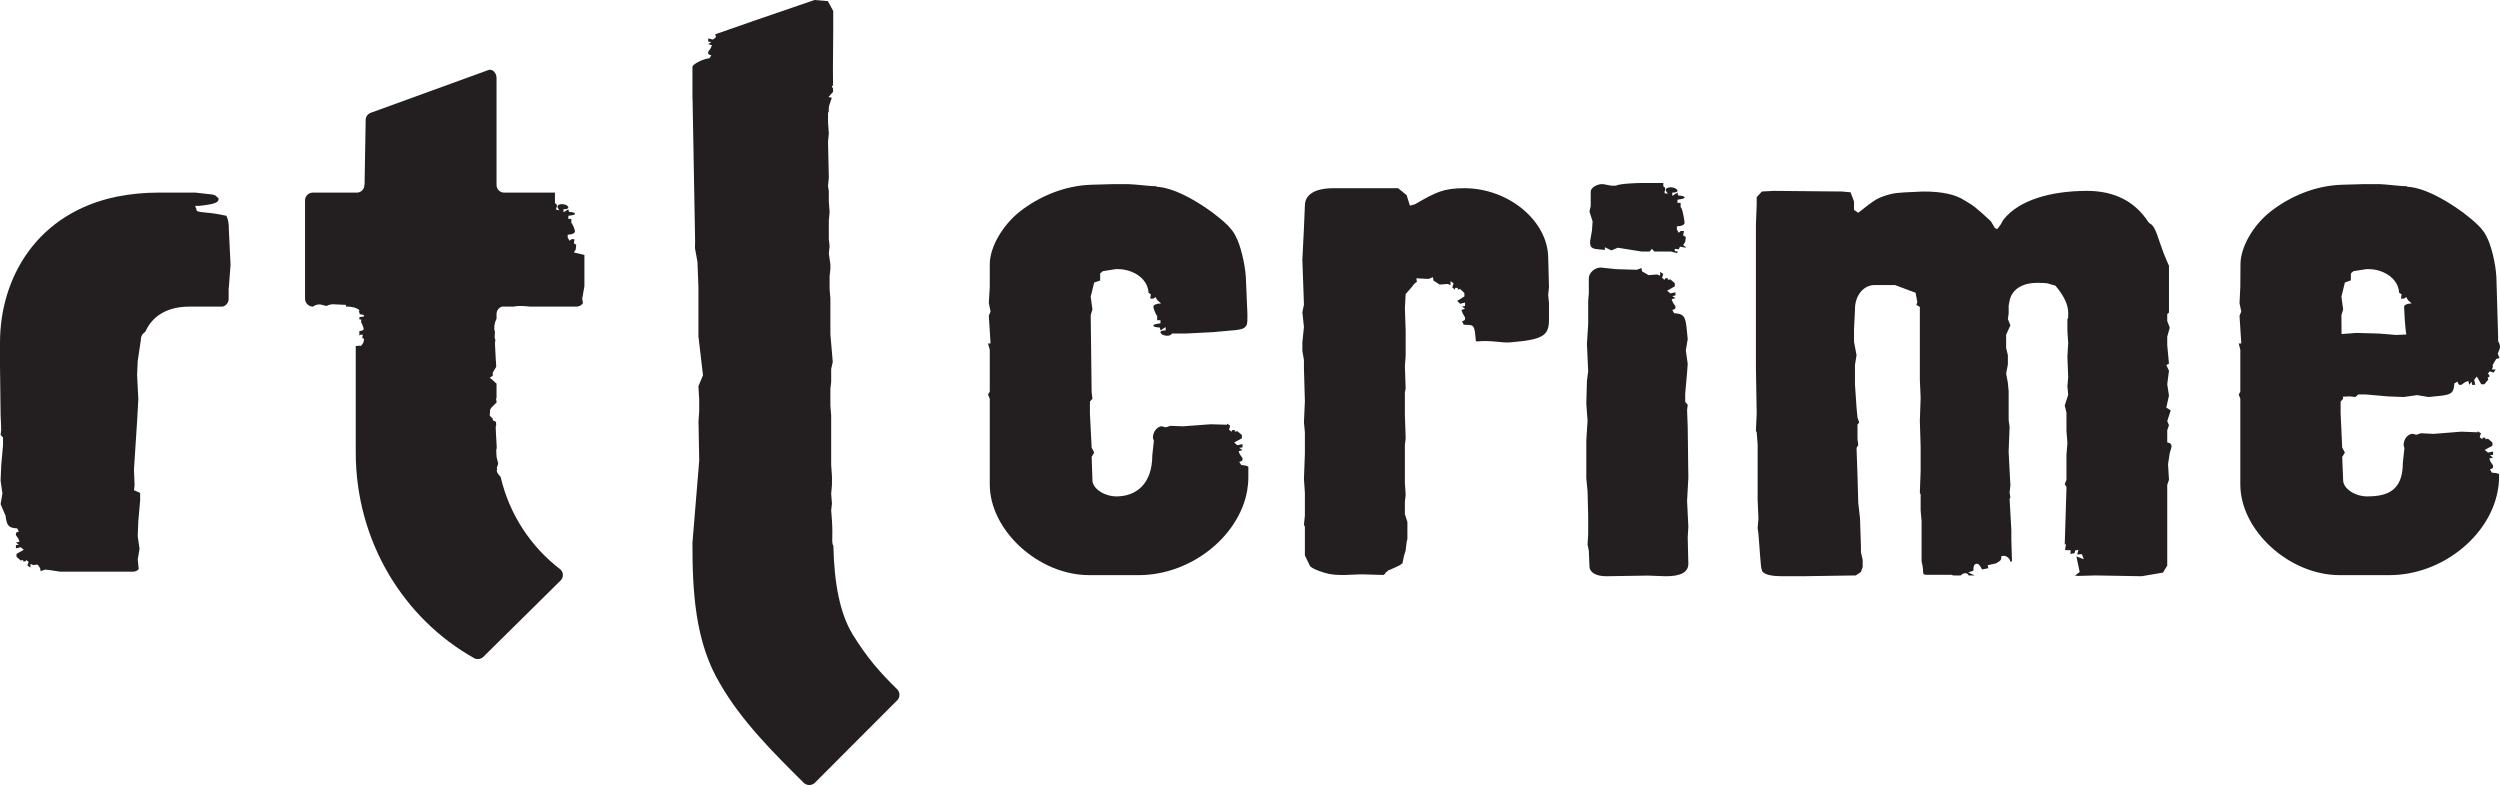
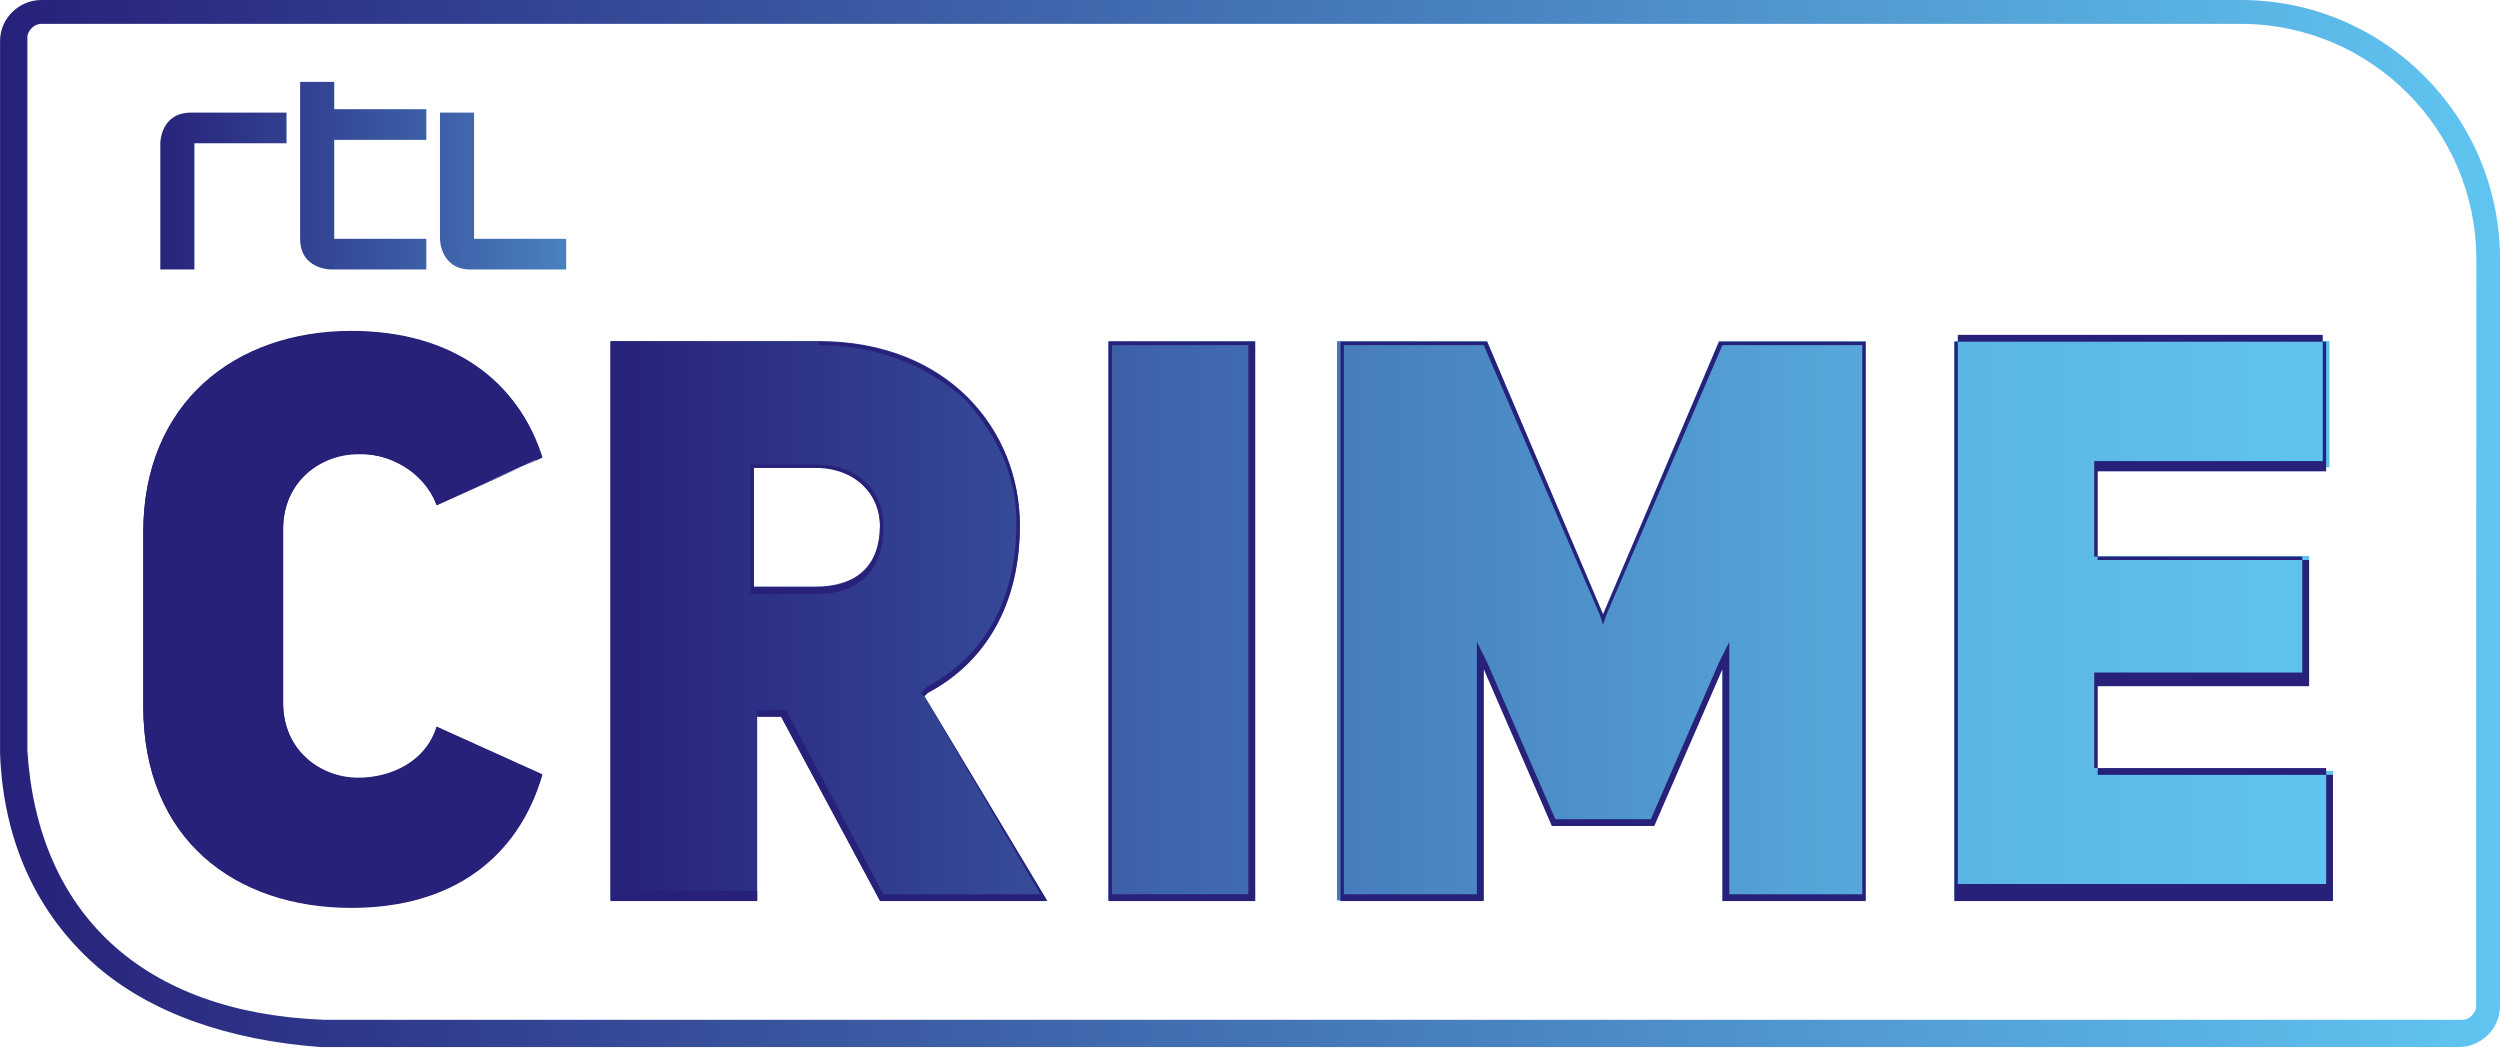
- <svg xmlns="http://www.w3.org/2000/svg" height="188.41" width="600" version="1.1" viewBox="0 0 158.75 49.849">
-   <g transform="translate(-87.69 -138.27)" fill="#231f20">
-     <path d="m193.51 174.86h-0.08l-1.1-0.04-2.65 0.04c-0.65 0-1.06-0.24-1.06-0.65l-0.04-0.96-0.08-0.41 0.04-0.65v-1.12l-0.04-1.61-0.08-0.82v-2.39l0.08-1.26-0.08-1.09 0.04-1.44 0.08-0.62-0.08-1.73 0.08-1.27v-1.47l0.04-0.47v-0.96c0-0.34 0.37-0.68 0.74-0.68h0.03l0.95 0.1 1.33 0.04 0.29-0.11 0.04 0.21 0.41 0.24 0.53-0.04 0.21 0.07v-0.24l0.2 0.14-0.08 0.24 0.16 0.13 0.04-0.1h0.17v0.1l0.16-0.03 0.28 0.24v0.2l-0.49 0.28 0.21 0.17 0.32-0.07v0.2l-0.2 0.04 0.2 0.13-0.24 0.07 0.08 0.21 0.16 0.24v0.1c0 0.07-0.08 0.1-0.2 0.13l0.12 0.21c0.57 0.03 0.7 0.17 0.78 0.85l0.08 0.79-0.12 0.72 0.12 0.85-0.04 0.55-0.12 1.36v0.51l0.16 0.18-0.04 0.34 0.04 1.06 0.04 3.24-0.08 1.47 0.08 1.64-0.04 0.68 0.04 1.67c0 0.51-0.45 0.79-1.39 0.79m0.29-20.62h-1.06l-0.16-0.17-0.13 0.17h-0.53l-1.5-0.24-0.41 0.17-0.41-0.2v0.17l-0.41-0.04c-0.41-0.03-0.53-0.13-0.53-0.44v-0.07l0.12-0.68 0.04-0.58-0.2-0.63 0.08-0.34v-0.92c0-0.24 0.37-0.48 0.74-0.48h0.04l0.53 0.1h0.29c0.24-0.14 1.45-0.17 1.58-0.17h1.43v0.21c0.12 0.06 0.12 0.13 0.12 0.17v0.06c-0.04 0.07-0.04 0.11-0.04 0.14v0.07l0.21 0.03c-0.09-0.13-0.13-0.17-0.13-0.24 0-0.1 0.13-0.17 0.33-0.17 0.08 0 0.2 0.04 0.28 0.07 0.09 0.07 0.13 0.1 0.13 0.14 0 0.1-0.13 0.13-0.33 0.13v0.21l0.33-0.21 0.04 0.18c0.32 0.03 0.41 0.06 0.41 0.13s-0.17 0.1-0.45 0.14v0.2h0.2v0.28l0.04 0.03c0.12 0.24 0.21 0.87 0.21 0.97 0 0.11-0.21 0.21-0.45 0.21h-0.04v0.2l0.12 0.21 0.12-0.11h0.21l-0.05 0.28 0.17 0.1-0.04 0.31-0.13 0.2 0.21 0.17-0.21-0.03-0.2-0.04-0.08 0.17-0.25-0.03v0.14l0.17 0.03v0.1l-0.29-0.06z" />
-     <path d="m141.78 178.47v-0.01c-0.73-1.23-1.12-3.09-1.17-5.53-0.14-0.21-0.02-0.53-0.09-1.6l-0.05-0.66 0.05-0.42-0.05-0.62 0.05-0.58v-0.54l-0.05-0.71v-3.15l-0.05-0.62v-1.08l0.05-0.42v-0.83l0.1-0.45-0.15-1.75v-2.28l-0.05-0.58v-0.83l0.05-0.46v-0.29l-0.1-0.7 0.05-0.46-0.05-0.46v-1.16l0.05-0.54-0.05-0.7v-0.63l-0.05-0.33 0.05-0.54-0.05-2.28 0.05-0.5-0.05-0.75v-0.58c0.1-0.08 0-0.25 0.08-0.48l0.16-0.47-0.21-0.05 0.29-0.33v-0.21l-0.08-0.12 0.08-0.1-0.01-0.96 0.02-2.59v-1.15l-0.34-0.63-0.85-0.07-3.79 1.3-1.49 0.52-1.03 0.36 0.06 0.17-0.19 0.16-0.31-0.07v0.2l0.2 0.03-0.2 0.13 0.24 0.07-0.08 0.19-0.16 0.23v0.09c0 0.07 0.08 0.1 0.2 0.13l-0.12 0.19c-0.34 0.02-0.98 0.32-1.08 0.52v1.95l0.01 0.24 0.16 8.91-0.01 0.42 0.02 0.13 0.14 0.76 0.06 1.63v3.1l0.29 2.47-0.29 0.69 0.05 0.89v0.69l-0.04 0.59-0.01 0.09 0.01 0.2 0.04 2.27-0.43 5.22c0 2.93 0.13 6.28 1.78 8.99 1.34 2.32 3.35 4.33 5.31 6.27 0.2 0.16 0.48 0.16 0.67-0.01 1.21-1.21 4.1-4.11 5.28-5.29 0.15-0.19 0.14-0.47-0.03-0.65-1.08-1.07-1.86-1.91-2.89-3.58" />
-     <path d="m102.22 152.81c0-0.1 0-0.19-0.01-0.28-0.02-0.23-0.07-0.41-0.15-0.56-0.49-0.1-0.71-0.15-1.37-0.21-0.44-0.05-0.54-0.05-0.54-0.26-0.06-0.1-0.06-0.1-0.06-0.16h0.27c0.93-0.1 1.21-0.21 1.21-0.42v-0.05l-0.17-0.16c-0.05-0.05-0.05-0.05-0.11-0.05-0.11-0.05-0.16-0.05-0.21-0.05l-0.99-0.11h-2.351c-0.916 0-1.762 0.09-2.545 0.24h-0.009 0.001c-5.154 1.03-7.496 5.17-7.496 9.29v1.47l0.038 3.07 0.039 1-0.039 0.32 0.154 0.16v0.48l-0.115 1.3-0.039 0.96 0.116 0.81-0.116 0.68 0.315 0.74c0.077 0.64 0.193 0.77 0.734 0.8l0.116 0.2c-0.116 0.03-0.193 0.07-0.193 0.13v0.1l0.152 0.22 0.078 0.19-0.23 0.07 0.193 0.13-0.193 0.03v0.2l0.307-0.07 0.192 0.16-0.461 0.26v0.19l0.269 0.23 0.154-0.03v0.09h0.154l0.04-0.09 0.152 0.12-0.076 0.23 0.194 0.13v-0.23l0.192 0.07 0.263-0.03 0.155 0.22 0.038 0.2 0.271-0.1 0.309 0.03 0.655 0.1h4.63c0.143 0 0.271-0.06 0.361-0.16l-0.064-0.62 0.116-0.67-0.116-0.81 0.039-0.97 0.115-1.29v-0.48l-0.392-0.17 0.039-0.32-0.039-1 0.199-3.06 0.078-1.39-0.078-1.55 0.039-0.88 0.198-1.34c0-0.23 0.098-0.4 0.288-0.53 0.453-1.02 1.425-1.59 2.787-1.59h2.112c0.22-0.05 0.39-0.25 0.39-0.49v-0.71l0.01 0.01 0.11-1.47z" />
-     <path d="m123.29 174.44c-1.89-1.44-3.26-3.51-3.81-5.89-0.17-0.17-0.24-0.3-0.25-0.4 0-0.04 0.04-0.06 0.03-0.11-0.08-0.08 0.07-0.2 0.06-0.36l-0.1-0.41-0.02-0.44 0.03-0.09v-0.01-0.12l-0.05-0.88-0.01-0.25v-0.03c0-0.04-0.01-0.13 0.03-0.18l-0.01-0.09v-0.12l-0.21-0.11v-0.07-0.03l-0.19-0.18 0.02-0.37 0.07-0.13 0.34-0.34v-0.1l-0.03-0.08 0.03-0.15v-0.33-0.54l-0.43-0.38 0.19-0.12v-0.2l0.22-0.37-0.01-0.24-0.02-0.25-0.04-0.79-0.01-0.26 0.03-0.14-0.05-0.18 0.02-0.37c-0.04-0.08-0.04-0.12-0.04-0.19-0.01-0.17 0.02-0.4 0.14-0.63v-0.3c0-0.23 0.15-0.41 0.35-0.47h0.73c0.23-0.06 0.61-0.05 1.07 0h2.93c0.17 0 0.32-0.09 0.41-0.22l-0.05-0.28 0.14-0.8v-1.98l-0.67-0.16 0.12-0.19 0.03-0.3-0.15-0.09 0.04-0.26h-0.2l-0.11 0.1-0.12-0.2v-0.19h0.04c0.23 0 0.42-0.1 0.42-0.2 0-0.09-0.07-0.29-0.19-0.51l-0.04-0.03v-0.26h-0.19v-0.2c0.27-0.03 0.42-0.06 0.42-0.12 0-0.07-0.07-0.1-0.38-0.13l-0.04-0.16-0.31 0.19v-0.19c0.2 0 0.31-0.04 0.31-0.13 0-0.03-0.04-0.07-0.11-0.13-0.08-0.03-0.2-0.07-0.27-0.07-0.2 0-0.31 0.07-0.31 0.17 0 0.06 0.04 0.09 0.11 0.22l-0.19-0.03v-0.07c0-0.03 0-0.06 0.04-0.12v-0.07c0-0.03 0-0.1-0.12-0.16v-0.67h-3.23c-0.27 0-0.48-0.22-0.48-0.49v-6.8c0-0.28-0.24-0.58-0.5-0.5l-7.51 2.73c-0.18 0.08-0.3 0.25-0.3 0.45l-0.07 4.12h-0.01c0 0.27-0.21 0.49-0.48 0.49h-2.81c-0.27 0.01-0.48 0.23-0.48 0.49v6.25c0 0.27 0.22 0.49 0.49 0.5h0.02c0.1-0.09 0.26-0.14 0.42-0.14h0.03l0.37 0.09 0.03 0.01c0.18-0.09 0.32-0.11 0.41-0.11l0.63 0.03 0.2 0.01v0.11h0.14c0.12 0 0.46 0.05 0.54 0.12 0.03 0.01 0.07 0.03 0.09 0.04 0.06 0.05 0.09 0.07 0.08 0.1 0 0.03-0.01 0.04-0.04 0.06 0.01 0.01 0.01 0.03 0.02 0.05l0.02-0.02 0.02 0.13c0.23 0.03 0.29 0.06 0.29 0.11-0.01 0.04-0.11 0.06-0.31 0.08v0.14l0.12 0.01-0.01 0.19 0.03 0.03c0.08 0.17 0.13 0.31 0.13 0.39 0 0.06-0.12 0.12-0.27 0.12v0.29l0.08-0.06 0.14 0.01-0.04 0.19 0.12 0.08-0.04 0.21-0.09 0.14-0.11 0.13 0.1-0.03-0.14-0.03-0.25 0.02v6.76c0 5.65 3.05 10.56 7.53 13.07 0.18 0.09 0.4 0.06 0.56-0.08l4.93-4.87c0.18-0.19 0.18-0.49-0.01-0.68z" />
-     <path d="m186.05 156.5-0.05-1.92c-0.06-2.31-2.53-4.36-5.33-4.36-1.34 0-1.83 0.27-3.13 1.02l-0.32 0.09-0.21-0.67-0.54-0.44h-4.09c-1.19 0-1.83 0.4-1.83 1.11l-0.06 1.43-0.1 2 0.1 2.85-0.1 0.49 0.1 0.93-0.1 0.98v0.54l0.1 0.58v0.53l0.06 2.09-0.06 1.34 0.06 0.62v1.38l-0.06 1.6 0.06 0.85v1.47l-0.06 0.58 0.06 0.13v1.82l0.32 0.66c0.05 0.09 0.22 0.18 0.54 0.31 0.48 0.18 0.86 0.27 1.4 0.27h0.27l1.07-0.04 1.4 0.04c0.06-0.04 0.11-0.09 0.11-0.13 0.05-0.05 0.05-0.05 0.11-0.09l0.05-0.05 0.06-0.04c0.05 0 0.21-0.09 0.43-0.18 0.16-0.09 0.32-0.13 0.37-0.22h0.06l0.1-0.49 0.11-0.36 0.06-0.52 0.05-0.22v-1.07l-0.16-0.49v-0.76l0.05-0.49-0.05-0.71v-2.45l0.05-0.4-0.05-1.51v-1.43l0.05-0.22-0.05-1.42 0.05-0.67v-1.6l-0.05-1.43 0.05-0.89 0.43-0.49c0.06-0.11 0.16-0.21 0.28-0.28l-0.03-0.23 0.32 0.02h0.03c0.05 0 0.1 0 0.15 0.01l0.28 0.01 0.27-0.11 0.04 0.22 0.39 0.25 0.5-0.04 0.19 0.07v-0.25l0.19 0.14-0.08 0.26 0.16 0.14 0.03-0.11h0.16v0.11l0.15-0.04 0.27 0.26v0.21l-0.46 0.29 0.19 0.18 0.31-0.08v0.22l-0.19 0.04 0.19 0.14-0.23 0.07 0.08 0.22 0.15 0.25v0.11c0 0.07-0.08 0.11-0.19 0.14l0.11 0.22c0.54 0.03 0.66-0.07 0.73 0.65l0.04 0.4c0.02 0 0.04 0.01 0.07 0.01 0.91-0.09 1.61 0.11 2.1 0.06 2.04-0.17 2.47-0.4 2.47-1.42v-1.07l-0.05-0.53z" />
-     <path d="m206.84 150.93c-0.23 0.13-0.77 0.54-1.15 0.85l-0.27-0.18v-0.54l-0.22-0.58-0.54-0.05-4.33-0.04-0.76 0.04-0.33 0.36v0.45l-0.05 1.31v9.04l0.05 2.92-0.05 1.12 0.05 0.09 0.06 0.77v3.51l0.05 1.21-0.05 0.59 0.05 0.36 0.11 1.44c0.05 0.49 0.05 0.81 0.11 0.85 0 0.09 0.05 0.14 0.11 0.18 0.16 0.14 0.54 0.23 1.19 0.23h1.25l3.41-0.05 0.33-0.22 0.11-0.32v-0.45l-0.11-0.49v-0.36l-0.06-1.8-0.05-0.45-0.06-0.5-0.05-1.8-0.06-1.71 0.11-0.18-0.05-0.4v-0.9l0.11-0.13-0.11-0.32-0.06-0.63-0.1-1.48v-1.22l0.1-0.63-0.16-0.85v-0.77l0.06-1.21v-0.09c0-0.86 0.54-1.53 1.25-1.53h1.29l1.31 0.49 0.11 0.59-0.06 0.18 0.22 0.13v4.59l0.05 1.17-0.05 1.49 0.05 1.61v1.58l-0.05 1.35 0.05 0.13v0.99l0.06 0.68v2.56l0.05 0.23c0.11 0.53-0.07 0.63 0.31 0.63h1.54l0.11 0.04h0.47c0.09-0.08 0.15-0.12 0.21-0.13 0.16-0.04 0.25 0.02 0.3 0.13h0.38l-0.41-0.19 0.33-0.11c0-0.32 0.05-0.41 0.19-0.44 0.13-0.03 0.23 0.11 0.36 0.36l0.4-0.08-0.04-0.19 0.54-0.12 0.07-0.05c0.44-0.22 0.12-0.38 0.32-0.42s0.45 0.1 0.5 0.33v0.04l0.11-0.03-0.04-1.39v-0.59l-0.11-1.98 0.05-0.09-0.05-0.31 0.05-0.45-0.11-2.12v-0.09l0.06-1.52-0.06-0.41v-1.84l-0.05-0.54-0.11-0.59 0.11-0.58v-0.59l-0.11-0.45v-0.85l0.27-0.59-0.16-0.4 0.05-0.36v-0.5l0.06-0.31c0.16-0.81 0.96-1.13 1.72-1.13 0.11 0 0.64 0 0.75 0.05l0.44 0.13c0.54 0.63 0.81 1.22 0.81 1.71v0.23c0 0.09 0 0.13-0.05 0.18v0.76l0.05 0.77-0.05 0.85 0.05 1.31-0.05 0.58 0.05 0.54-0.22 0.68 0.11 0.45v1.16l0.06 0.77-0.06 0.76v1.58l-0.11 0.27 0.11 0.18v0.13l-0.11 3.54 0.08-0.07-0.03 0.21-0.03 0.2 0.36 0.01-0.02 0.24 0.27-0.06 0.03-0.16 0.21-0.05-0.08 0.3 0.3-0.02 0.12 0.32-0.47-0.18 0.21 0.99-0.3 0.23 0.22 0.02 1.09-0.03 2.92 0.05 1.36-0.23 0.27-0.45v-5.13l0.11-0.31-0.06-0.99 0.11-0.72 0.11-0.36v-0.05c0-0.13-0.05-0.22-0.27-0.26v-0.77l0.11-0.32-0.11-0.26 0.22-0.68-0.28-0.18 0.17-0.76-0.11-0.72 0.11-0.86-0.17-0.36 0.17-0.09-0.11-1.17v-0.54l0.16-0.58-0.16-0.41v-0.45l0.11-0.09v-2.97c-0.28-0.62-0.44-1.07-0.55-1.39-0.32-0.99-0.43-1.12-0.59-1.26-0.11-0.04-0.11-0.09-0.17-0.13-0.81-1.26-2.1-1.98-3.89-1.98-2.29 0-4.34 0.58-5.32 1.84-0.11 0.18-0.16 0.32-0.22 0.36-0.1 0.18-0.21 0.27-0.27 0.27-0.05 0 0.13 0 0.08-0.04l-0.06-0.05h-0.05l-0.27-0.45c-0.87-0.81-1.14-1.03-1.63-1.3-0.6-0.41-1.47-0.59-2.67-0.59-1.33 0.06-1.33 0.06-1.71 0.1-0.49 0.06-1.04 0.27-1.26 0.4" />
-     <path d="m150.54 156.48-0.06 1.03 0.11 0.54-0.11 0.27 0.11 1.76h-0.16l0.11 0.4v2.66l-0.11 0.18 0.11 0.27v5.44c0 2.92 3.1 5.76 6.31 5.76h3.15c3.31 0 6.35-2.45 6.88-5.33 0.05-0.29 0.08-0.58 0.08-0.88v-0.68c-0.11-0.06-0.25-0.09-0.45-0.1l-0.13-0.2c0.13-0.04 0.21-0.07 0.21-0.14v-0.1l-0.17-0.24-0.08-0.2 0.25-0.07-0.21-0.14 0.21-0.03v-0.21l-0.33 0.07-0.2-0.17 0.49-0.27v-0.21l-0.29-0.24-0.16 0.03v-0.1h-0.16l-0.05 0.1-0.16-0.13 0.08-0.24-0.09-0.07-0.11-0.07v0.07l-1.03-0.03h-0.01l-1.76 0.13-0.8-0.03-0.27 0.09c-0.16 0-0.23-0.08-0.34-0.06-0.28 0.08-0.5 0.36-0.5 0.74l0.06 0.18-0.1 0.93c0 1.8-1.02 2.6-2.27 2.6-0.77 0-1.53-0.49-1.53-1.03l-0.05-1.48 0.16-0.27-0.16-0.32-0.11-2.16v-0.76l0.16-0.18-0.05-0.41-0.06-4.9 0.11-0.36-0.11-0.81 0.22-0.9 0.38-0.13v-0.45l0.17-0.14 0.81-0.13h0.16c0.83 0 1.83 0.5 1.93 1.44l-0.01 0.06h0.01l0.15 0.1-0.04 0.27h0.21l0.12-0.1 0.12 0.2 0.24 0.21h-0.04c-0.25 0-0.45 0.1-0.45 0.2 0 0.11 0.08 0.31 0.2 0.55l0.04 0.03v0.28h0.21v0.2c-0.29 0.04-0.45 0.07-0.45 0.14s0.08 0.1 0.41 0.13l0.04 0.18 0.33-0.21v0.21c-0.21 0-0.33 0.03-0.33 0.13 0 0.02 0.01 0.03 0.02 0.05 0.02 0.02 0.06 0.05 0.1 0.09 0.08 0.03 0.21 0.07 0.29 0.07 0.18 0 0.29-0.06 0.31-0.14h0.05 0.05 0.76l1.77-0.09 0.54-0.05c0.4-0.03 0.69-0.06 0.9-0.08 0.37-0.05 0.5-0.1 0.57-0.18 0.16-0.14 0.16-0.28 0.16-0.68v-0.18l-0.1-2.34c-0.06-0.85-0.33-2.02-0.66-2.61-0.21-0.45-0.7-0.9-1.46-1.48-1.36-0.99-2.56-1.53-3.38-1.62h-0.05c-0.05 0-0.11 0-0.16-0.05-0.17 0-0.33 0-0.66-0.04-0.54-0.05-0.92-0.09-1.14-0.09h-0.87l-1.41 0.04c-1.74 0.05-3.36 0.76-4.57 1.71-1.07 0.85-1.9 2.24-1.9 3.34z" />
-     <path d="m246.44 160.31c0-0.13-0.05-0.27-0.12-0.38v-0.14-0.18l-0.11-3.76c-0.05-0.85-0.32-2.02-0.65-2.61-0.22-0.45-0.71-0.9-1.47-1.48-1.36-0.99-2.55-1.53-3.37-1.62h-0.05c-0.06 0-0.11 0-0.17-0.05-0.16 0-0.32 0-0.65-0.04-0.54-0.05-0.92-0.09-1.14-0.09h-0.87l-1.42 0.04c-1.74 0.05-3.35 0.76-4.56 1.71-1.08 0.85-1.9 2.24-1.9 3.34l-0.01 1.43-0.05 1.04 0.11 0.53-0.11 0.27 0.11 1.76h-0.16l0.1 0.4v2.66l-0.1 0.18 0.1 0.27v5.44c0 2.92 3.1 5.76 6.31 5.76h3.16c3.3 0 6.34-2.45 6.87-5.33 0.06-0.29 0.09-0.58 0.09-0.88v-0.21c-0.11-0.05-0.26-0.08-0.46-0.09l-0.12-0.21c0.12-0.03 0.2-0.07 0.2-0.14v-0.1l-0.16-0.24-0.08-0.2 0.24-0.07-0.2-0.14 0.2-0.03v-0.21l-0.32 0.07-0.21-0.17 0.49-0.27v-0.2l-0.28-0.24-0.17 0.03v-0.1h-0.16l-0.04 0.1-0.16-0.13 0.08-0.25-0.1-0.06-0.11-0.07v0.07l-1.03-0.04h-0.01l-1.75 0.14-0.81-0.04-0.27 0.09c-0.16 0-0.23-0.08-0.33-0.05-0.29 0.07-0.5 0.36-0.5 0.73l0.05 0.18-0.1 0.93c0 1.8-1.02 2.13-2.27 2.13-0.76 0-1.52-0.49-1.52-1.03l-0.06-1.48 0.17-0.27-0.17-0.32-0.1-2.16v-0.76l0.16-0.18-0.02-0.13 0.46-0.02 0.34 0.04 0.17-0.16h0.51l1.37 0.12 1.02 0.04 0.85-0.12 0.72 0.12 0.79-0.08c0.68-0.08 0.82-0.2 0.85-0.78l0.2-0.12c0.04 0.12 0.07 0.21 0.14 0.21h0.1l0.24-0.17 0.21-0.08 0.06 0.25 0.14-0.21 0.04 0.21h0.2l-0.07-0.33 0.17-0.2 0.28 0.49h0.2l0.24-0.29-0.03-0.16h0.1v-0.16l-0.1-0.05 0.13-0.16 0.24 0.08 0.14-0.2h-0.24l0.07-0.21-0.04-0.05 0.24-0.41 0.21-0.05-0.11-0.28 0.14-0.38zm-6.59-0.77-1.09-0.09-1.43-0.04-0.95 0.07-0.01-1.2 0.11-0.36-0.11-0.81 0.22-0.9 0.38-0.14v-0.44l0.16-0.14 0.82-0.13h0.16c0.82 0 1.82 0.5 1.92 1.44v0.06h0.01l0.15 0.1-0.04 0.27h0.2l0.13-0.1 0.12 0.2 0.23 0.21h-0.04c-0.24 0-0.44 0.1-0.44 0.2 0 0.09 0.05 1.26 0.14 1.77z" />
+ <svg xmlns="http://www.w3.org/2000/svg" xmlns:xlink="http://www.w3.org/1999/xlink" height="251.3" width="600" version="1.1" viewBox="0 0 158.75 66.489">
+   <defs>
+     <linearGradient id="SVGID_162_" y2="594.77" gradientUnits="userSpaceOnUse" x2="246.22" gradientTransform="matrix(2.1658 0 0 2.1658 -404.92 -1143)" y1="594.77" x1="230.72">
+       <stop stop-color="#477CBC" offset="0" />
+       <stop stop-color="#56A9DC" offset="1" />
+     </linearGradient>
+     <linearGradient id="SVGID_163_" y2="594.77" gradientUnits="userSpaceOnUse" x2="259.86" gradientTransform="matrix(2.1658 0 0 2.1658 -404.92 -1143)" y1="594.77" x1="248.77">
+       <stop stop-color="#5BB5E4" offset="0" />
+       <stop stop-color="#60C4F0" offset="1" />
+     </linearGradient>
+     <rect id="SVGID_167_" y="586.3" x="195.7" height="16.9" width="64.2" />
+     <linearGradient id="b" y2="591.9" gradientUnits="userSpaceOnUse" x2="264.83" gradientTransform="matrix(2.1658 0 0 2.1658 -404.92 -1143)" y1="591.9" x1="191.52">
+       <stop stop-color="#27217A" offset=".001" />
+       <stop stop-color="#60C5F1" offset="1" />
+     </linearGradient>
+     <linearGradient id="c" y2="582.17" gradientUnits="userSpaceOnUse" x2="208.13" gradientTransform="matrix(2.1658 0 0 2.1658 -404.92 -1143)" y1="582.17" x1="204.44">
+       <stop stop-color="#3E60A8" offset="0" />
+       <stop stop-color="#4981C0" offset="1" />
+     </linearGradient>
+     <linearGradient id="d" y2="581.73" gradientUnits="userSpaceOnUse" x2="203.97" gradientTransform="matrix(2.1658 0 0 2.1658 -404.92 -1143)" y1="581.73" x1="200.29">
+       <stop stop-color="#324091" offset=".006" />
+       <stop stop-color="#3C5FA6" offset="1" />
+     </linearGradient>
+     <linearGradient id="e" y2="582.2" gradientUnits="userSpaceOnUse" x2="199.82" gradientTransform="matrix(2.1658 0 0 2.1658 -404.92 -1143)" y1="582.2" x1="196.14">
+       <stop stop-color="#27237B" offset="0" />
+       <stop stop-color="#313F8F" offset="1" />
+     </linearGradient>
+     <clipPath id="a">
+       <use xlink:href="#SVGID_167_" height="100%" width="100%" y="0" x="0" />
+     </clipPath>
+     <linearGradient id="f" y2="594.77" gradientUnits="userSpaceOnUse" y1="594.77" gradientTransform="matrix(2.1658 0 0 2.1658 -404.92 -1143)" x2="228.27" x1="224.02">
+       <stop stop-color="#3D60A8" offset=".001" />
+       <stop stop-color="#416CB1" offset="1" />
+     </linearGradient>
+     <linearGradient id="g" y2="594.77" gradientUnits="userSpaceOnUse" x2="222.19" gradientTransform="matrix(2.1658 0 0 2.1658 -404.92 -1143)" y1="594.77" x1="209.39">
+       <stop stop-color="#27217A" offset="0" />
+       <stop stop-color="#374D9B" offset="1" />
+     </linearGradient>
+     <linearGradient id="h" y2="594.73" gradientUnits="userSpaceOnUse" x2="207.41" gradientTransform="matrix(2.1658 0 0 2.1658 -404.92 -1143)" y1="594.73" x1="195.68">
+       <stop stop-color="#27217A" offset="0" />
+       <stop stop-color="#27217A" offset="1" />
+     </linearGradient>
+   </defs>
+   <g transform="translate(-9.8274 -105.76)">
+     <g stroke-width="2.166">
+       <path d="m32.135 126.77c-7.364 0-13.211 4.548-13.211 12.778v11.045c0 8.447 5.848 12.778 13.211 12.778 6.497 0 10.612-3.249 12.128-8.446l-6.714-3.032c-0.65 2.166-2.816 3.249-4.981 3.249-2.382 0-4.765-1.733-4.765-4.765v-11.045c0-3.032 2.382-4.765 4.765-4.765 1.949 0 4.115 1.083 4.981 3.249l6.714-3.032c-1.516-4.765-5.631-8.013-12.128-8.013z" class="st253" fill="url(#h)" />
+       <path d="m57.691 135.43h3.898c2.599 0 4.115 1.733 4.115 3.682 0 2.599-1.516 3.898-4.115 3.898h-3.898zm-9.096-8.013v35.518h9.313v-11.695h1.516l6.281 11.695h10.612l-7.797-12.995 0.217-0.217c3.682-1.949 5.848-5.631 5.848-10.612 0-6.064-4.548-11.695-12.778-11.695z" class="st254" fill="url(#g)" />
+       <path fill="url(#f)" d="m80.214 127.42h9.313v35.518h-9.313z" />
+       <path fill="url(#SVGID_162_)" d="m119.2 162.94h9.096v-35.518h-9.313l-7.364 17.326-7.364-17.326h-9.529v35.518h9.313v-14.944l4.332 10.179h6.497l4.332-10.179z" />
+       <path fill="url(#SVGID_163_)" d="m157.75 135.43v-8.013h-23.823v35.518h24.04v-8.23h-14.944v-5.631h13.428v-8.013h-13.428v-5.631z" />
+     </g>
+     <g fill="#27217a">
+       <path d="m201.9 586.4c2.7 0 4.6 1.4 5.3 3.7l-2.8 1.2c-0.4-0.9-1.2-1.5-2.3-1.5h-0.1c-1.1 0-2.3 0.8-2.3 2.3v5.1c0 1.6 1.2 2.3 2.3 2.3h0.1c1 0 1.9-0.6 2.3-1.5l2.8 1.2c-0.7 2.3-2.7 3.7-5.4 3.7-3.6 0-6-2.3-6-5.8v-5.1c0-3.3 2.4-5.6 6.1-5.6m-0.1-0.1c-3.4 0-6.1 2.1-6.1 5.9v5.1c0 3.9 2.7 5.9 6.1 5.9 3 0 4.9-1.5 5.6-3.9l-3.1-1.4c-0.3 1-1.3 1.5-2.2 1.5h-0.1c-1.1 0-2.2-0.8-2.2-2.2v-5.1c0-1.4 1.1-2.2 2.2-2.2h0.1c0.9 0 1.9 0.5 2.2 1.5l3.1-1.4c-0.7-2.2-2.6-3.7-5.6-3.7" clip-path="url(#a)" class="st260" transform="matrix(2.1658 0 0 2.1658 -404.92 -1143)" />
+       <path d="m215.5 586.7c1.7 0 3.2 0.6 4.3 1.6 0.9 1 1.5 2.2 1.5 3.6 0 2.2-0.9 3.9-2.6 4.8l-0.1 0.1-0.1 0.1 0.1 0.1 3.4 5.8h-4.6l-2.8-5.3v-0.1h-0.9v5.3h-4v-16.1h5.8m-2 7.4h1.9c1.3 0 2-0.7 2-2 0-0.9-0.6-1.8-2-1.8h-1.9v3.8m2-7.4h-6.1v16.4h4.3v-5.4h0.7l2.9 5.4h4.9l-3.6-6 0.1-0.1c1.7-0.9 2.7-2.6 2.7-4.9 0-2.8-2.1-5.4-5.9-5.4m-1.9 7.2v-3.5h1.8c1.2 0 1.9 0.8 1.9 1.7 0 1.2-0.7 1.8-1.9 1.8z" clip-path="url(#a)" class="st260" transform="matrix(2.1658 0 0 2.1658 -404.92 -1143)" />
+       <path d="m228.1 602.8h-4v-16.1h4zm0.2-16.2h-4.3v16.4h4.3z" clip-path="url(#a)" class="st260" transform="matrix(2.1658 0 0 2.1658 -404.92 -1143)" />
+       <path d="m246.1 586.7v16.1h-3.9v-7.4l-0.3 0.6-2 4.6h-2.8l-2-4.6-0.3-0.6v7.4h-3.9v-16.1h4.1l3.4 7.9 0.1 0.3 0.1-0.3 3.4-7.9zm0.1-0.1h-4.3l-3.4 8-3.4-8h-4.3v16.4h4.2v-6.8l2 4.6h3l2-4.6v6.8h4.2z" clip-path="url(#a)" class="st260" transform="matrix(2.1658 0 0 2.1658 -404.92 -1143)" />
+       <path d="m259.6 586.7v3.4h-6.7v2.8h6.1v3.4h-6.1v2.8h6.8v3.4h-10.8v-16.1h10.7zm0.2-0.1h-11v16.4h11.1v-3.7h-6.9v-2.6h6.2v-3.7h-6.2v-2.6h6.7v-3.8z" clip-path="url(#a)" class="st260" transform="matrix(2.1658 0 0 2.1658 -404.92 -1143)" />
+     </g>
+     <g stroke-width="2.166">
+       <path d="m21.956 112.91c-1.949 0-1.949 1.949-1.949 1.949v8.013h2.166v-8.013h5.848v-1.949z" class="st261" fill="url(#e)" />
+       <path d="m28.886 110.96v9.962c0 1.949 1.949 1.949 1.949 1.949h6.064v-1.949h-5.848v-6.281h5.848v-1.949h-5.848v-1.733z" class="st262" fill="url(#d)" />
+       <path d="m37.766 112.91v8.013s0 1.949 1.949 1.949h6.064v-1.949h-5.848v-8.013z" class="st263" fill="url(#c)" />
+       <path d="m152.12 105.76h-139.69c-1.299 0-2.599 1.083-2.599 2.599v45.264c0.217 5.631 2.382 10.179 6.064 13.428 3.465 3.032 8.447 4.765 14.294 5.198h135.79c1.3 0 2.599-1.083 2.599-2.599v-47.43c0-9.096-7.364-16.46-16.46-16.46zm14.944 63.89c0 0.433-0.433 0.866-0.866 0.866h-135.79c-11.479-0.433-18.192-6.714-18.842-17.11v-45.264c0-0.433 0.433-0.866 0.866-0.866h139.7c8.23 0 14.944 6.714 14.944 14.944z" class="st264" fill="url(#b)" />
+     </g>
  </g>
</svg>
